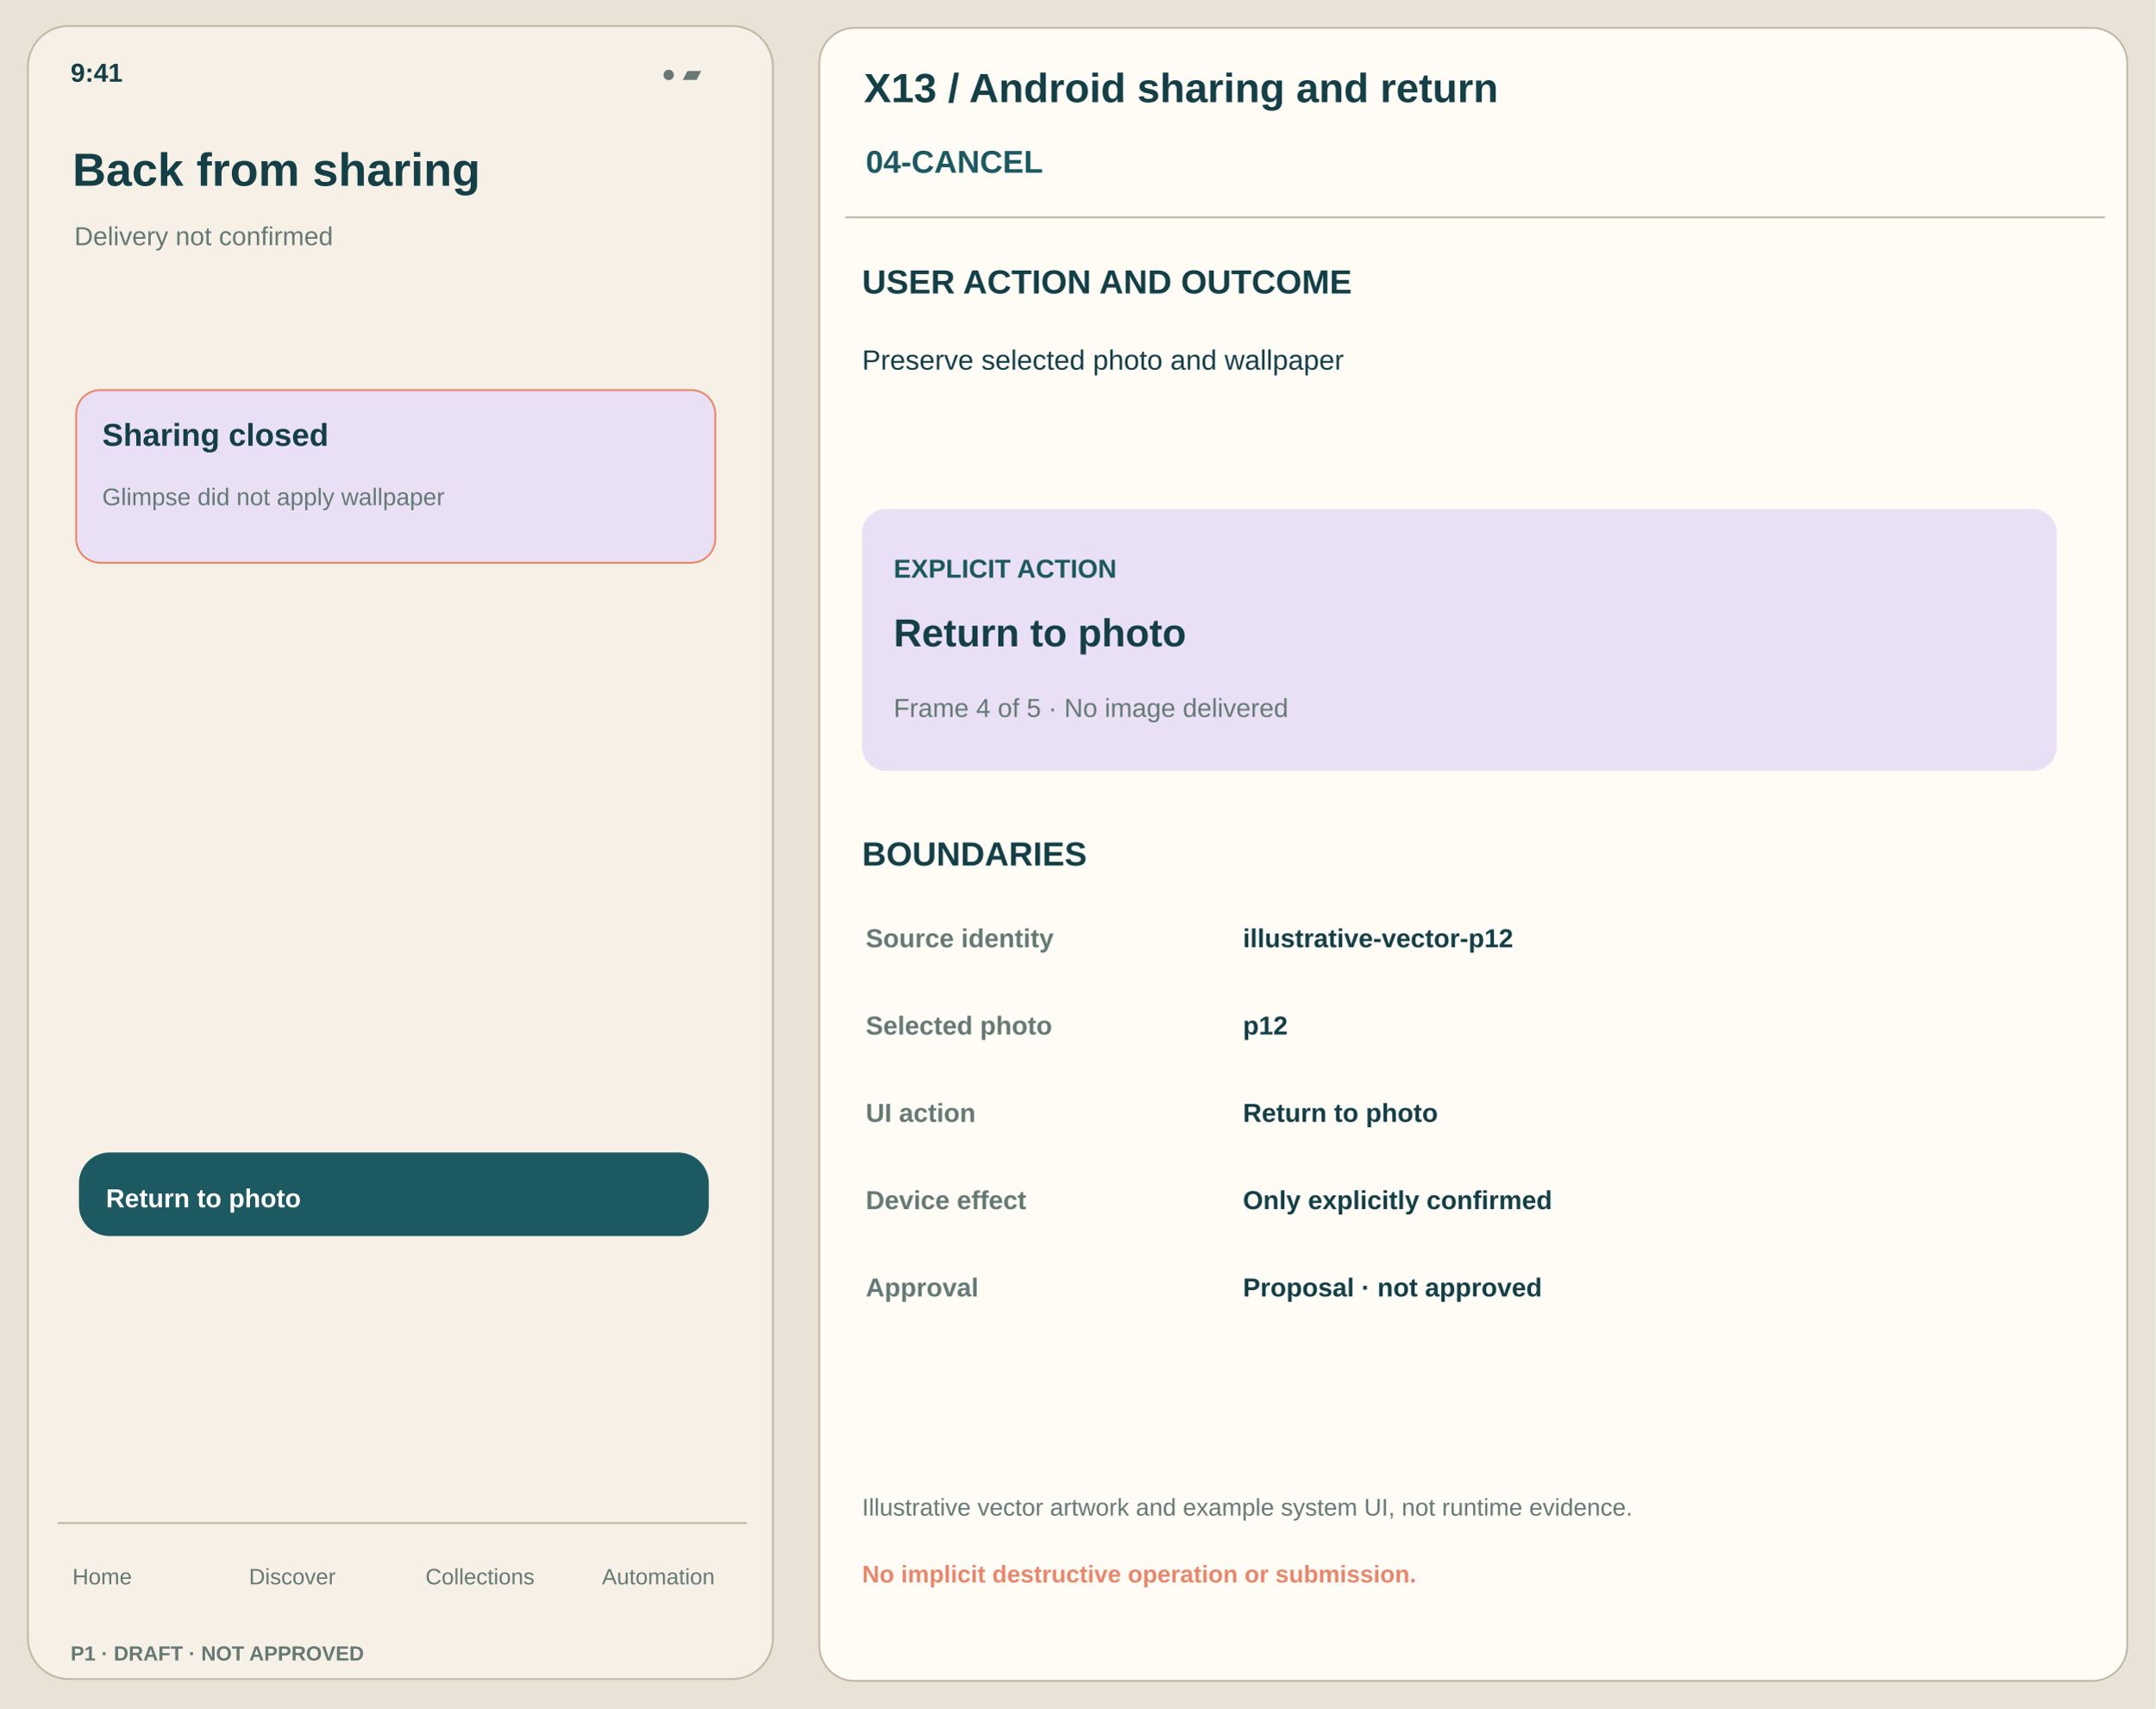
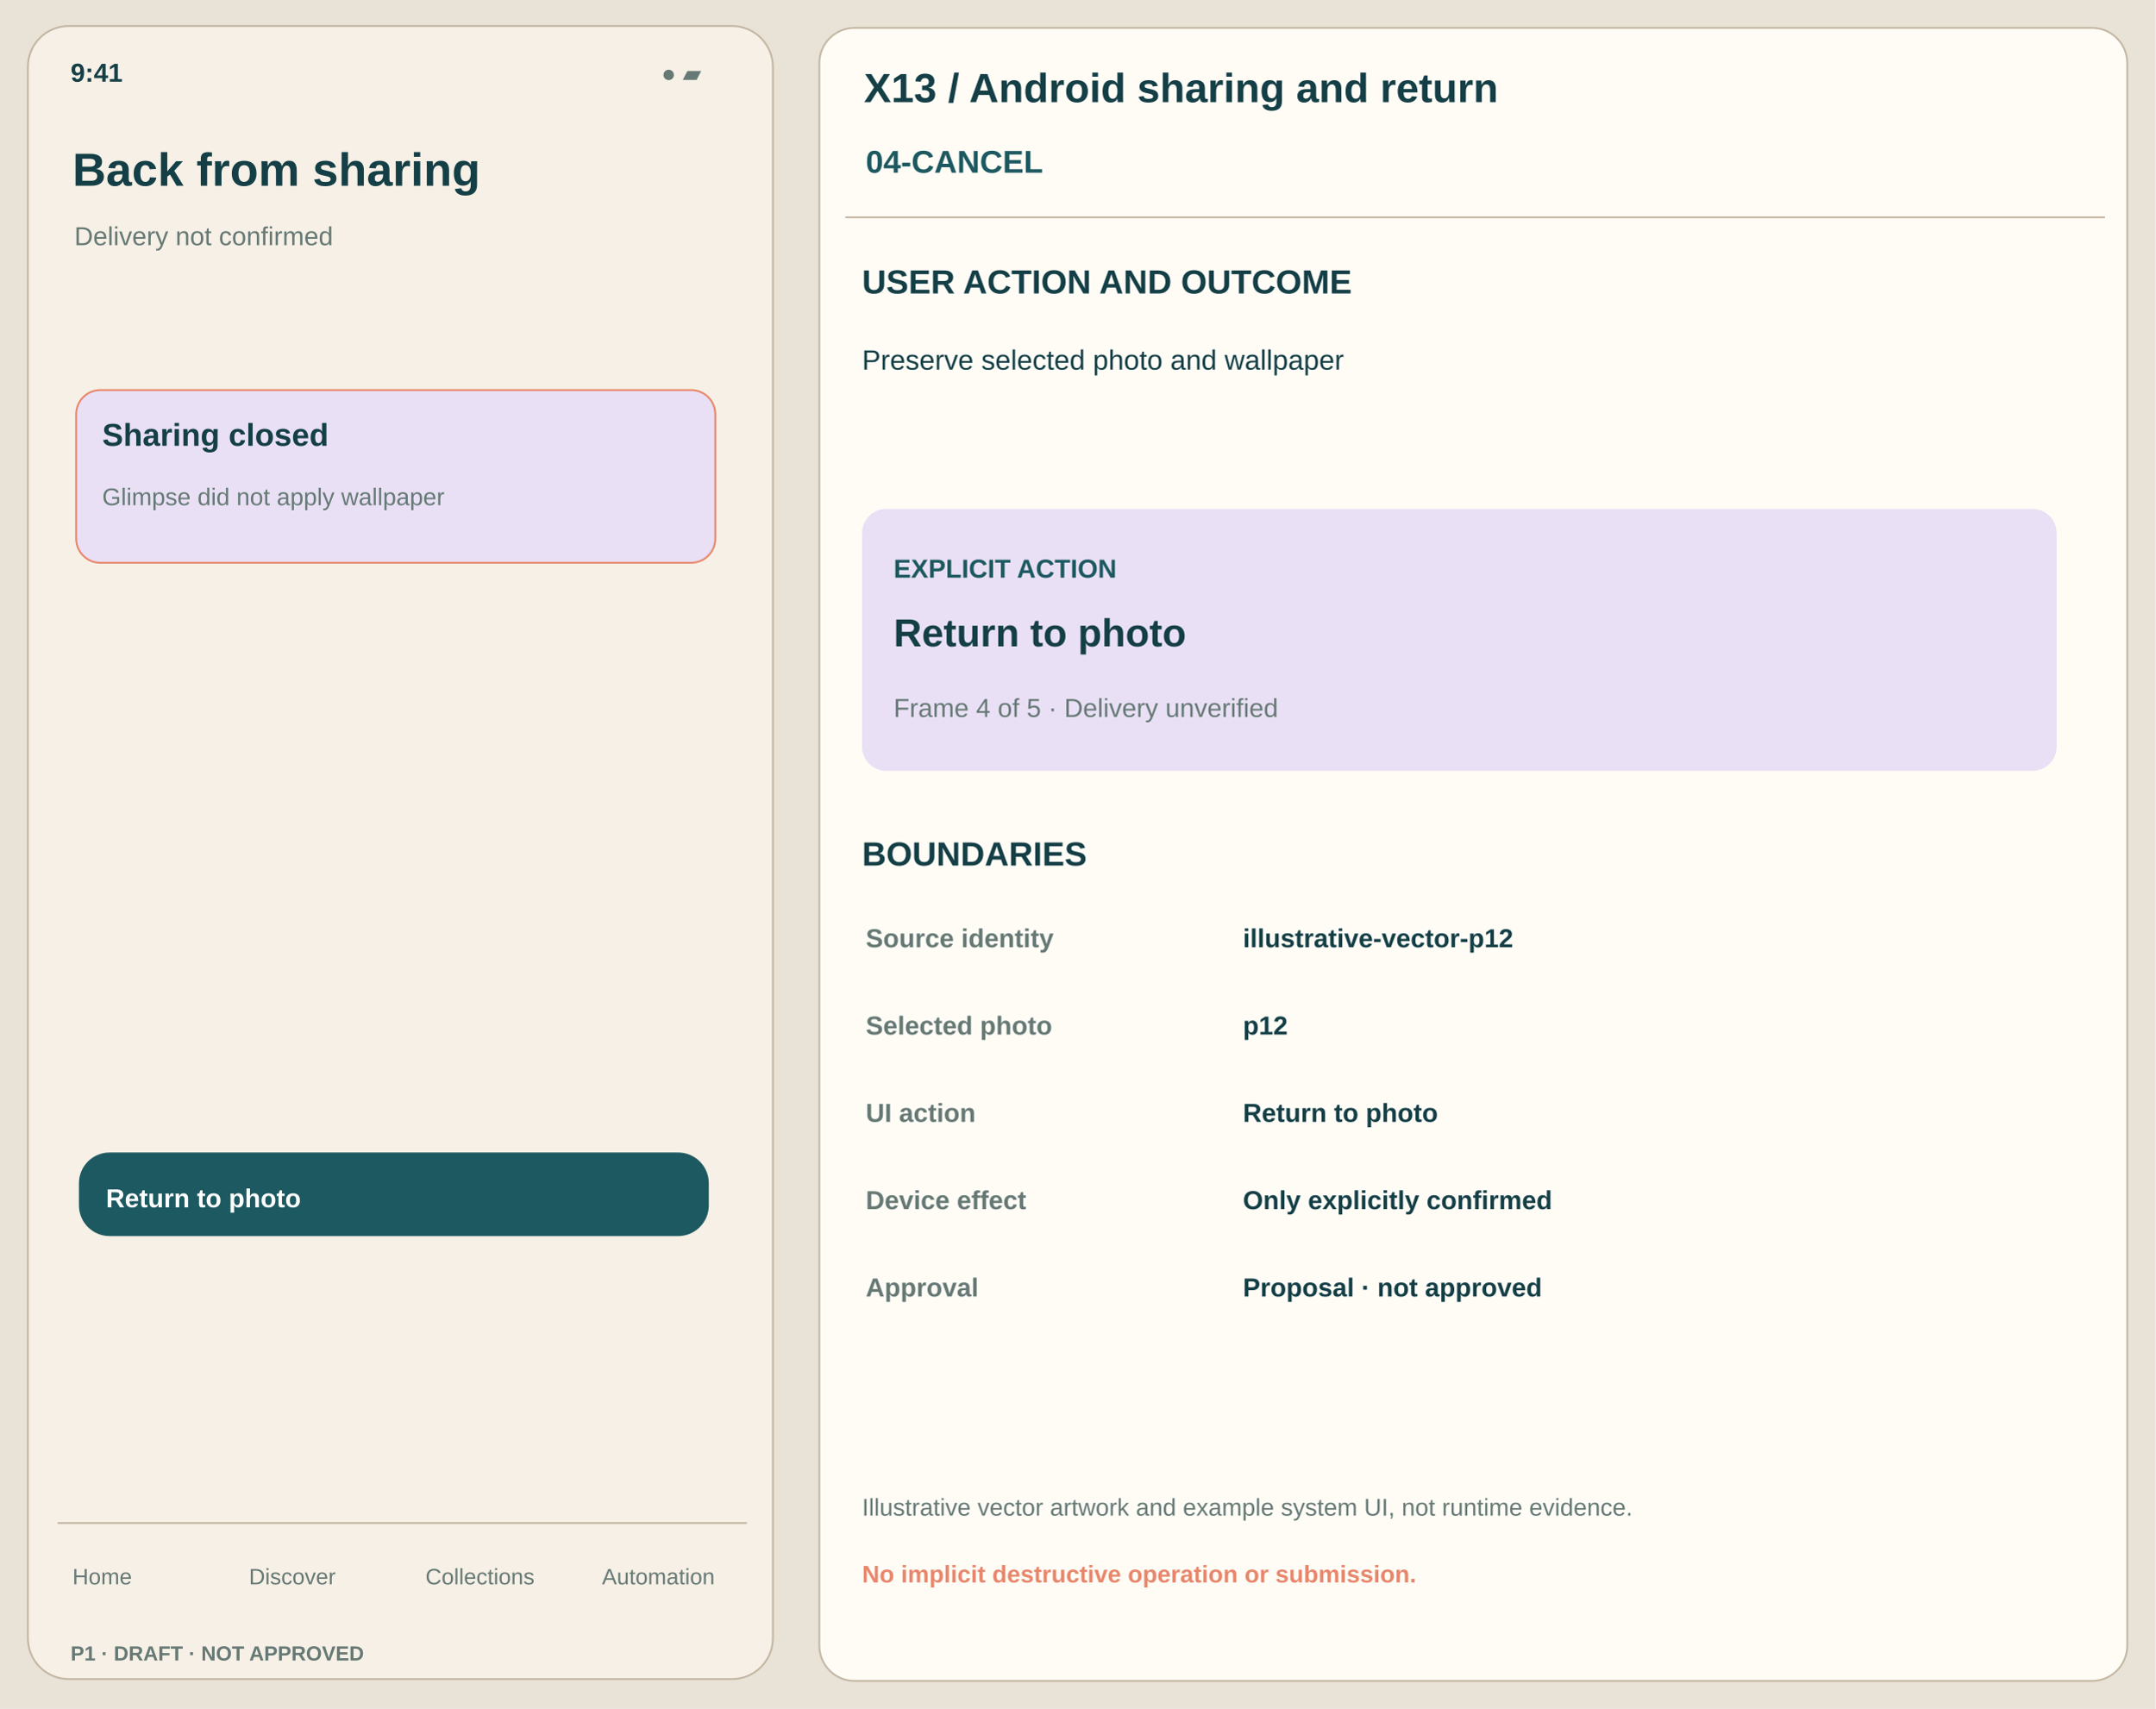
<svg xmlns="http://www.w3.org/2000/svg" width="1160" height="920" viewBox="0 0 1160 920">
  <rect x="0" y="0" width="1160" height="920" rx="0" fill="#E9E2D6" stroke="none" />
  <rect x="15" y="14" width="401" height="890" rx="22" fill="#F6F0E6" stroke="#C4B7A4" />
  <text x="38" y="44" font-family="Arial,Helvetica,sans-serif" font-size="14" font-weight="650" fill="#153F46">9:41</text>
  <text x="356" y="44" font-family="Arial,Helvetica,sans-serif" font-size="13" font-weight="450" fill="#667975">● ▰</text>
  <text x="39" y="100" font-family="Arial,Helvetica,sans-serif" font-size="25" font-weight="750" fill="#153F46">Back from sharing</text>
  <text x="40" y="132" font-family="Arial,Helvetica,sans-serif" font-size="14" font-weight="500" fill="#667975">Delivery not confirmed</text>
  <rect x="41" y="210" width="344" height="93" rx="13" fill="#E9E0F5" stroke="#E8876C" />
  <text x="55" y="240" font-family="Arial,Helvetica,sans-serif" font-size="17" font-weight="650" fill="#153F46">Sharing closed</text>
  <text x="55" y="272" font-family="Arial,Helvetica,sans-serif" font-size="13" font-weight="440" fill="#667975">Glimpse did not apply wallpaper</text>
  <rect x="43" y="621" width="338" height="44" rx="16" fill="#1D5960" stroke="#1D5960" />
  <text x="57" y="650" font-family="Arial,Helvetica,sans-serif" font-size="14" font-weight="700" fill="white">Return to photo</text>
  <path d="M31 820 H402" stroke="#C4B7A4" />
  <text x="39" y="853" font-family="Arial,Helvetica,sans-serif" font-size="12" font-weight="500" fill="#667975">Home</text>
  <text x="134" y="853" font-family="Arial,Helvetica,sans-serif" font-size="12" font-weight="500" fill="#667975">Discover</text>
  <text x="229" y="853" font-family="Arial,Helvetica,sans-serif" font-size="12" font-weight="500" fill="#667975">Collections</text>
  <text x="324" y="853" font-family="Arial,Helvetica,sans-serif" font-size="12" font-weight="500" fill="#667975">Automation</text>
  <text x="38" y="894" font-family="Arial,Helvetica,sans-serif" font-size="11" font-weight="700" fill="#667975">P1 · DRAFT · NOT APPROVED</text>
  <rect x="441" y="15" width="704" height="890" rx="19" fill="#FFFCF6" stroke="#C4B7A4" />
  <text x="465" y="55" font-family="Arial,Helvetica,sans-serif" font-size="22" font-weight="750" fill="#153F46">X13 / Android sharing and return</text>
  <text x="466" y="93" font-family="Arial,Helvetica,sans-serif" font-size="17" font-weight="700" fill="#1D5960">04-CANCEL</text>
  <path d="M455 117 H1133" stroke="#C4B7A4" />
  <text x="464" y="158" font-family="Arial,Helvetica,sans-serif" font-size="18" font-weight="700" fill="#153F46">USER ACTION AND OUTCOME</text>
  <text x="464" y="199" font-family="Arial,Helvetica,sans-serif" font-size="15" font-weight="450" fill="#153F46">Preserve selected photo and wallpaper</text>
  <rect x="464" y="274" width="643" height="141" rx="13" fill="#E9E0F5" stroke="none" />
  <text x="481" y="311" font-family="Arial,Helvetica,sans-serif" font-size="14" font-weight="750" fill="#1D5960">EXPLICIT ACTION</text>
  <text x="481" y="348" font-family="Arial,Helvetica,sans-serif" font-size="21" font-weight="700" fill="#153F46">Return to photo</text>
-   <text x="481" y="386" font-family="Arial,Helvetica,sans-serif" font-size="14" font-weight="450" fill="#667975">Frame 4 of 5 · No image delivered</text>
+   <text x="481" y="386" font-family="Arial,Helvetica,sans-serif" font-size="14" font-weight="450" fill="#667975">Frame 4 of 5 · Delivery unverified</text>
  <text x="464" y="466" font-family="Arial,Helvetica,sans-serif" font-size="18" font-weight="700" fill="#153F46">BOUNDARIES</text>
  <text x="466" y="510" font-family="Arial,Helvetica,sans-serif" font-size="14" font-weight="700" fill="#667975">Source identity</text>
  <text x="669" y="510" font-family="Arial,Helvetica,sans-serif" font-size="14" font-weight="550" fill="#153F46">illustrative-vector-p12</text>
  <text x="466" y="557" font-family="Arial,Helvetica,sans-serif" font-size="14" font-weight="700" fill="#667975">Selected photo</text>
  <text x="669" y="557" font-family="Arial,Helvetica,sans-serif" font-size="14" font-weight="550" fill="#153F46">p12</text>
  <text x="466" y="604" font-family="Arial,Helvetica,sans-serif" font-size="14" font-weight="700" fill="#667975">UI action</text>
  <text x="669" y="604" font-family="Arial,Helvetica,sans-serif" font-size="14" font-weight="550" fill="#153F46">Return to photo</text>
  <text x="466" y="651" font-family="Arial,Helvetica,sans-serif" font-size="14" font-weight="700" fill="#667975">Device effect</text>
  <text x="669" y="651" font-family="Arial,Helvetica,sans-serif" font-size="14" font-weight="550" fill="#153F46">Only explicitly confirmed</text>
  <text x="466" y="698" font-family="Arial,Helvetica,sans-serif" font-size="14" font-weight="700" fill="#667975">Approval</text>
  <text x="669" y="698" font-family="Arial,Helvetica,sans-serif" font-size="14" font-weight="550" fill="#153F46">Proposal · not approved</text>
  <text x="464" y="816" font-family="Arial,Helvetica,sans-serif" font-size="13" font-weight="450" fill="#667975">Illustrative vector artwork and example system UI, not runtime evidence.</text>
  <text x="464" y="852" font-family="Arial,Helvetica,sans-serif" font-size="13" font-weight="650" fill="#E8876C">No implicit destructive operation or submission.</text>
</svg>
